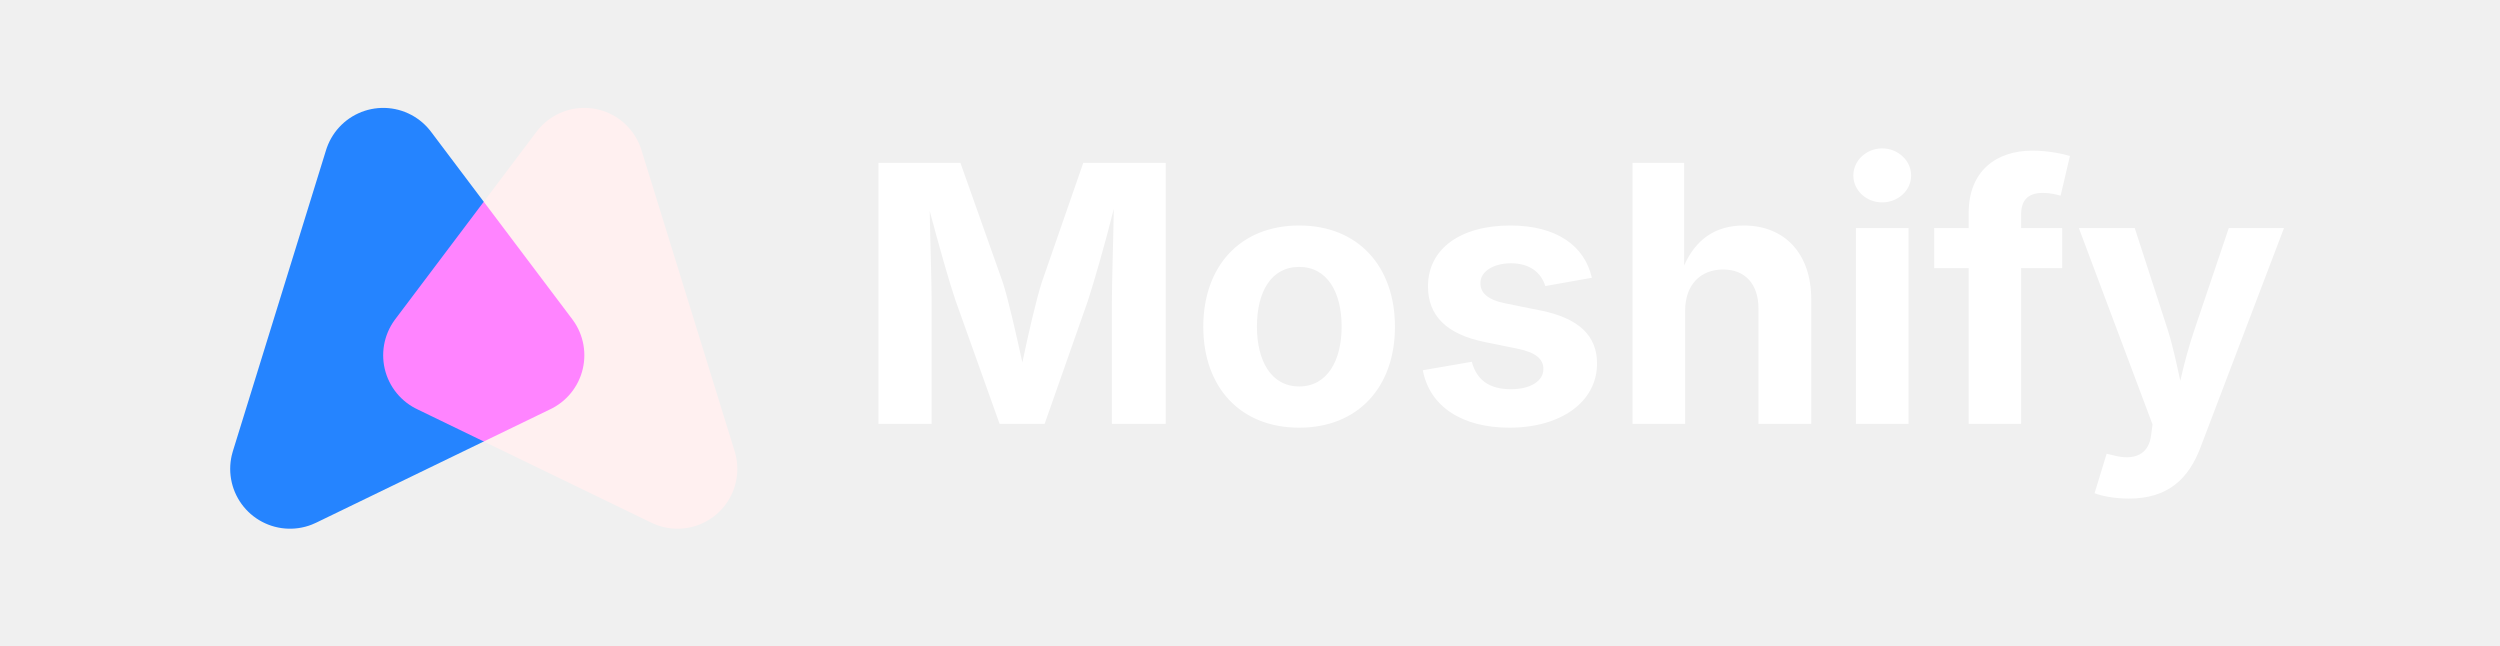
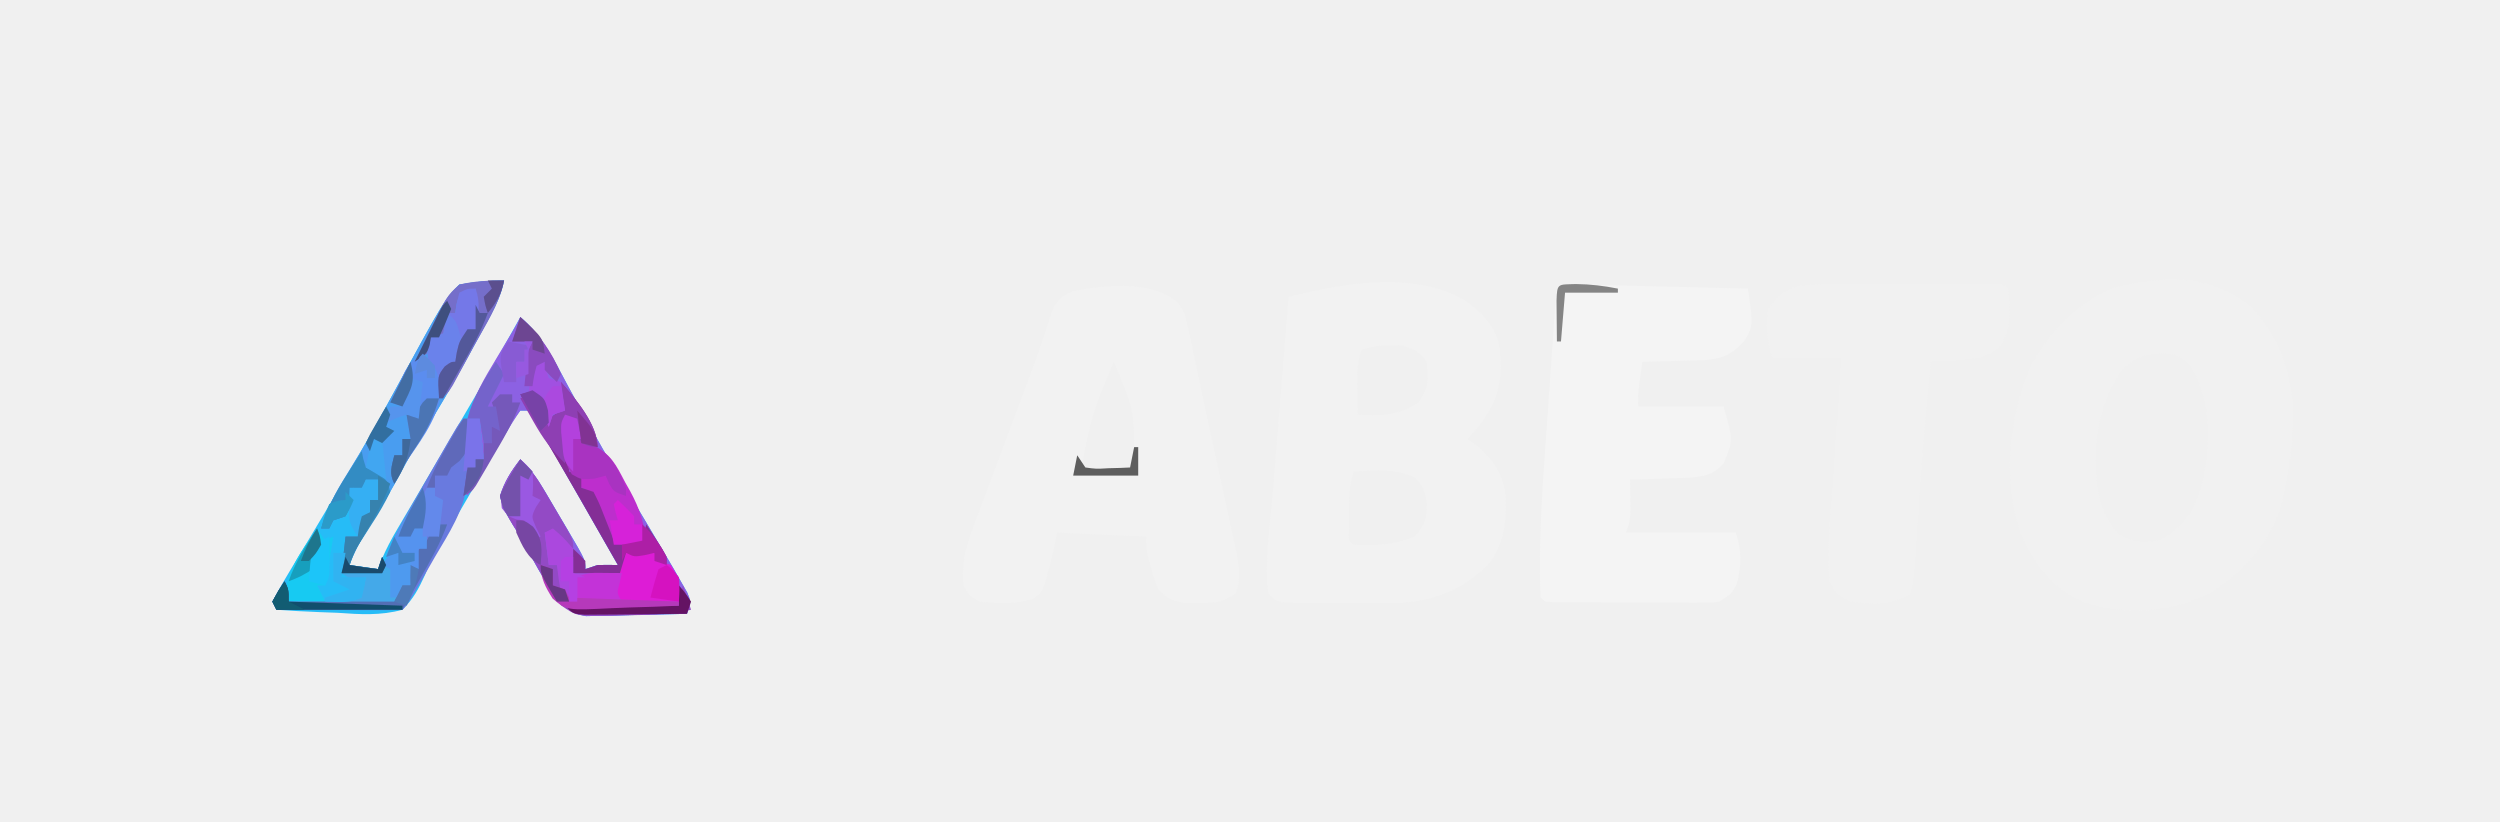
- <svg xmlns="http://www.w3.org/2000/svg" width="209" height="54" viewBox="0 0 209 54">
-   <defs>
-     <style>
-       .cls-1 {
-         fill: #2584ff;
-         stroke: #2584ff;
-       }
- 
-       .cls-1, .cls-2 {
-         stroke-linecap: round;
-         stroke-linejoin: round;
-         stroke-width: 10px;
-         fill-rule: evenodd;
-       }
- 
-       .cls-2 {
-         fill: #ff3400;
-         stroke: #ff3400;
-         mix-blend-mode: lighten;
-       }
- 
-       .cls-3 {
-         font-size: 32.498px;
-         fill: #fff;
-         font-family: Inter;
-         font-weight: 700;
-       }
-     </style>
-   </defs>
-   <path id="Polygon_1_copy_2" data-name="Polygon 1 copy 2" class="cls-1" d="M43.851,29.7L24.244,39.2,32.037,14.02Z" />
-   <path id="Polygon_1_copy_2-2" data-name="Polygon 1 copy 2" class="cls-2" d="M37.033,29.7L56.64,39.2,48.847,14.02Z" />
-   <text id="Moshify" class="cls-3" transform="translate(71.466 35.437) scale(0.923)">Moshify</text>
+ <svg xmlns="http://www.w3.org/2000/svg" version="1.1" width="615" height="202">
+   <path d="M0 0 C7.904 -0.455 15.532 1.755 21.707 6.844 C23.266 8.561 24.522 10.271 25.754 12.234 C26.334 13.128 26.334 13.128 26.926 14.039 C34.332 26.973 32.034 42.457 28.754 56.234 C26.032 64.895 18.933 72.694 11.191 77.234 C1.28 82.087 -9.002 82.619 -19.57 79.391 C-27.72 75.869 -32.038 69.844 -35.371 61.848 C-39.699 48.923 -37.969 33.448 -32.621 21.109 C-28.128 12.849 -21.047 5.58 -12.309 2.047 C-8.205 0.958 -4.215 0.44 0 0 Z M-10.246 22.234 C-16.772 31.661 -17.769 42.824 -15.746 53.996 C-14.682 57.655 -13.528 59.913 -10.996 62.797 C-7.399 64.677 -5.261 64.798 -1.246 64.234 C4.261 61.375 6.6 58.243 8.781 52.555 C11.504 43.259 12.082 32.098 7.754 23.234 C6.251 20.764 5.444 19.487 2.703 18.484 C-2.897 17.865 -5.924 18.213 -10.246 22.234 Z " fill="#F1F1F1" transform="translate(532.2461,68.76562)" />
+   <path d="M0 0 C4.12 3.319 6.847 6.068 7.691 11.453 C8.389 19.495 7.171 24.516 2.004 30.828 C1.241 31.694 0.478 32.561 -0.309 33.453 C0.434 33.969 1.176 34.484 1.941 35.016 C6.103 38.705 8.331 41.81 9.078 47.293 C9.316 53.786 8.827 59.261 4.691 64.453 C-2.327 71.27 -10.29 73.936 -19.895 73.816 C-21.069 73.817 -21.069 73.817 -22.267 73.818 C-23.906 73.816 -25.545 73.806 -27.183 73.789 C-29.698 73.765 -32.212 73.769 -34.727 73.775 C-36.324 73.77 -37.922 73.763 -39.52 73.754 C-40.648 73.755 -40.648 73.755 -41.798 73.757 C-47.077 73.684 -47.077 73.684 -49.309 71.453 C-50.32 63.385 -48.88 54.759 -48.215 46.695 C-48.102 45.297 -47.99 43.899 -47.879 42.501 C-47.586 38.854 -47.289 35.208 -46.991 31.562 C-46.686 27.828 -46.386 24.094 -46.086 20.359 C-45.498 13.057 -44.905 5.755 -44.309 -1.547 C-42.872 -1.868 -41.436 -2.188 -39.999 -2.509 C-39.199 -2.687 -38.399 -2.866 -37.575 -3.05 C-25.807 -5.631 -10.474 -7.018 0 0 Z M-26.309 11.453 C-27.657 14.75 -27.409 18.189 -27.371 21.703 C-27.362 22.781 -27.353 23.858 -27.344 24.969 C-27.332 25.789 -27.321 26.608 -27.309 27.453 C-21.534 27.8 -17.316 27.75 -12.309 24.453 C-9.845 20.758 -9.919 18.82 -10.309 14.453 C-12.14 11.837 -13.218 11.483 -16.309 10.453 C-19.992 10.322 -22.799 10.283 -26.309 11.453 Z M-28.309 41.453 C-29.487 44.987 -29.441 47.856 -29.434 51.578 C-29.436 52.839 -29.439 54.1 -29.441 55.398 C-29.659 58.328 -29.659 58.328 -28.309 59.453 C-22.916 59.732 -18.383 59.543 -13.309 57.453 C-10.584 54.473 -10.309 52.938 -10.309 48.891 C-11.094 45.446 -11.094 45.446 -13.121 43.016 C-18.045 40.602 -22.921 41.144 -28.309 41.453 Z " fill="#F2F2F2" transform="translate(361.3086,74.54688)" />
+   <path d="M0 0 C1.806 2.169 2.182 3.837 2.765 6.594 C2.986 7.609 3.206 8.623 3.433 9.668 C3.663 10.782 3.892 11.896 4.129 13.043 C4.376 14.204 4.623 15.364 4.877 16.56 C5.428 19.156 5.975 21.753 6.517 24.352 C7.347 28.308 8.208 32.257 9.076 36.205 C9.832 39.651 10.578 43.098 11.323 46.546 C11.693 48.249 12.065 49.95 12.44 51.651 C12.97 54.059 13.486 56.469 14 58.879 C14.161 59.599 14.322 60.319 14.488 61.061 C15.289 64.886 15.798 68.007 14.441 71.731 C11.006 74.021 9.554 74.028 5.504 74.043 C4.463 74.06 3.423 74.077 2.351 74.094 C-0.962 73.681 -2.252 73.121 -4.559 70.731 C-5.606 68.356 -5.606 68.356 -6.309 65.731 C-6.551 64.865 -6.794 63.998 -7.043 63.106 C-7.559 60.731 -7.559 60.731 -7.559 57.731 C-18.449 57.236 -18.449 57.236 -29.559 56.731 C-29.889 58.381 -30.219 60.031 -30.559 61.731 C-30.968 63.467 -31.405 65.197 -31.871 66.918 C-32.094 67.778 -32.317 68.638 -32.547 69.524 C-33.559 71.731 -33.559 71.731 -35.321 73.008 C-39.666 74.411 -44.059 74.27 -48.559 73.731 C-51.246 72.168 -51.246 72.168 -52.559 69.731 C-53.262 63.145 -51.122 57.919 -48.797 51.821 C-48.409 50.776 -48.022 49.732 -47.622 48.656 C-46.383 45.323 -45.127 41.995 -43.871 38.668 C-42.639 35.372 -41.411 32.075 -40.182 28.778 C-39.389 26.655 -38.593 24.533 -37.794 22.412 C-36.134 18.005 -34.49 13.602 -33 9.135 C-32.778 8.477 -32.556 7.818 -32.327 7.139 C-31.776 5.48 -31.242 3.814 -30.71 2.149 C-29.388 -0.629 -28.406 -1.426 -25.621 -2.644 C-17.667 -4.155 -6.669 -5.429 0 0 Z M-15.559 14.731 C-20.865 27.379 -20.865 27.379 -23.559 40.731 C-22.503 42.01 -22.503 42.01 -20.09 41.864 C-19.09 41.861 -18.089 41.859 -17.059 41.856 C-15.558 41.86 -15.558 41.86 -14.028 41.864 C-11.615 42.01 -11.615 42.01 -10.559 40.731 C-10.473 26.754 -10.473 26.754 -15.559 14.731 Z " fill="#F2F2F2" transform="translate(289.5588,74.26904)" />
+   <path d="M0 0 C-0.68 3.417 -2.005 6.127 -3.66 9.184 C-4.203 10.188 -4.745 11.191 -5.304 12.226 C-5.885 13.286 -6.465 14.346 -7.062 15.438 C-7.652 16.521 -8.242 17.605 -8.85 18.721 C-12.49 25.368 -16.262 31.873 -20.312 38.277 C-22.483 41.78 -24.411 45.39 -26.352 49.023 C-28.782 53.412 -31.393 57.688 -34.017 61.962 C-35.64 64.625 -37.01 67.03 -38 70 C-34.535 70.495 -34.535 70.495 -31 71 C-30.727 70.276 -30.454 69.552 -30.173 68.806 C-29.034 66.082 -27.732 63.647 -26.234 61.105 C-25.681 60.161 -25.127 59.217 -24.556 58.244 C-23.96 57.236 -23.364 56.227 -22.75 55.188 C-21.486 53.034 -20.221 50.88 -18.957 48.727 C-18.306 47.62 -17.654 46.513 -16.983 45.372 C-13.79 39.942 -10.613 34.503 -7.438 29.062 C-6.867 28.088 -6.296 27.113 -5.708 26.108 C-2.399 20.445 0.843 14.75 4 9 C9.561 13.671 12.423 19.8 15.812 26.125 C17.134 28.558 18.464 30.987 19.797 33.414 C20.138 34.037 20.479 34.659 20.831 35.301 C25.208 43.249 29.875 51.023 34.544 58.801 C36.376 61.86 38.194 64.926 40 68 C40.604 69.029 41.209 70.057 41.832 71.117 C42.391 72.099 42.951 73.082 43.527 74.094 C44.029 74.967 44.53 75.84 45.047 76.74 C46 79 46 79 45 82 C40.438 82.145 35.876 82.234 31.312 82.312 C30.019 82.354 28.725 82.396 27.393 82.439 C26.145 82.456 24.898 82.472 23.613 82.488 C21.893 82.528 21.893 82.528 20.138 82.568 C16.025 81.824 14.631 80.17 12 77 C9.438 73.025 7.206 68.887 4.963 64.728 C4.099 63.178 3.154 61.675 2.199 60.18 C0.714 57.731 -0.399 55.802 -1 53 C0.08 49.527 1.764 46.848 4 44 C6.636 46.396 8.326 48.977 10.137 52.035 C10.714 53.009 11.29 53.983 11.885 54.986 C12.48 56.001 13.075 57.017 13.688 58.062 C14.597 59.591 14.597 59.591 15.525 61.15 C20 68.746 20 68.746 20 71 C20.99 70.67 21.98 70.34 23 70 C24.666 69.961 26.334 69.955 28 70 C24.559 63.949 21.106 57.904 17.643 51.866 C16.587 50.024 15.533 48.181 14.482 46.337 C13.121 43.949 11.749 41.568 10.375 39.188 C9.962 38.459 9.549 37.731 9.124 36.981 C8.139 35.286 7.077 33.637 6 32 C5.34 32 4.68 32 4 32 C2.416 34.118 2.416 34.118 0.75 37 C0.414 37.557 0.079 38.115 -0.267 38.689 C-1.523 40.786 -2.763 42.892 -4 45 C-4.538 45.917 -5.077 46.833 -5.631 47.778 C-8.61 52.858 -11.577 57.944 -14.535 63.035 C-15.118 64.004 -15.701 64.974 -16.301 65.972 C-18.075 69.002 -18.075 69.002 -19.431 72.391 C-21.001 75.839 -22.311 78.322 -25 81 C-30.389 82.471 -35.414 82.146 -40.938 81.75 C-42.399 81.69 -43.86 81.635 -45.322 81.586 C-48.887 81.454 -52.442 81.248 -56 81 C-56.33 80.34 -56.66 79.68 -57 79 C-55.702 76.504 -54.344 74.144 -52.875 71.75 C-51.952 70.214 -51.028 68.677 -50.105 67.141 C-49.606 66.315 -49.106 65.489 -48.591 64.639 C-45.76 59.944 -42.977 55.22 -40.188 50.5 C-39.649 49.593 -39.111 48.687 -38.556 47.753 C-34.187 40.38 -30.023 32.908 -25.938 25.375 C-14.601 4.601 -14.601 4.601 -11 1 C-7.262 0.365 -3.798 0 0 0 Z " fill="#26BCF7" transform="translate(124,69)" />
+   <path d="M0 0 C0.815 0.02 1.63 0.04 2.47 0.061 C3.39 0.081 4.311 0.101 5.26 0.121 C6.762 0.162 6.762 0.162 8.294 0.203 C9.313 0.227 10.333 0.251 11.383 0.275 C14.654 0.352 17.925 0.436 21.196 0.52 C23.407 0.573 25.619 0.626 27.831 0.678 C33.265 0.807 38.699 0.943 44.133 1.082 C45.434 10.318 45.434 10.318 43.133 14.082 C40.052 17.406 37.669 18.36 33.27 18.692 C31.454 18.758 29.638 18.804 27.821 18.832 C26.89 18.862 25.958 18.892 24.999 18.922 C22.71 18.993 20.423 19.045 18.133 19.082 C17.968 20.34 17.803 21.599 17.633 22.895 C17.494 23.956 17.494 23.956 17.352 25.039 C17.08 27.237 17.08 27.237 17.133 30.082 C24.063 30.082 30.993 30.082 38.133 30.082 C40.521 38.439 40.521 38.439 38.133 44.082 C35.584 46.949 33.257 47.319 29.587 47.594 C27.853 47.667 26.118 47.725 24.383 47.77 C23.495 47.804 22.607 47.838 21.692 47.873 C19.506 47.956 17.32 48.025 15.133 48.082 C15.145 48.769 15.157 49.456 15.169 50.164 C15.178 51.065 15.187 51.966 15.196 52.895 C15.208 53.788 15.219 54.681 15.231 55.602 C15.133 58.082 15.133 58.082 14.133 61.082 C23.043 61.082 31.953 61.082 41.133 61.082 C42.604 65.495 42.613 69.421 41.321 73.895 C40.133 76.082 40.133 76.082 37.133 78.082 C35.147 78.33 35.147 78.33 32.861 78.325 C32.004 78.328 31.147 78.331 30.263 78.335 C29.341 78.327 28.419 78.32 27.469 78.313 C26.522 78.312 25.574 78.312 24.597 78.311 C22.595 78.308 20.593 78.3 18.59 78.288 C15.514 78.27 12.437 78.268 9.36 78.268 C7.417 78.263 5.475 78.257 3.532 78.25 C2.606 78.249 1.68 78.248 0.726 78.247 C-0.125 78.241 -0.976 78.234 -1.853 78.228 C-2.606 78.224 -3.359 78.22 -4.134 78.216 C-5.867 78.082 -5.867 78.082 -6.867 77.082 C-7.001 74.674 -7.054 72.309 -7.05 69.899 C-7.049 69.115 -7.048 68.331 -7.047 67.524 C-6.937 55.994 -6.034 44.495 -5.213 32.999 C-4.973 29.639 -4.741 26.279 -4.513 22.919 C-4.293 19.69 -4.066 16.462 -3.839 13.235 C-3.757 12.028 -3.675 10.821 -3.59 9.577 C-3.51 8.474 -3.43 7.371 -3.347 6.234 C-3.278 5.261 -3.21 4.287 -3.139 3.283 C-2.748 0.121 -2.748 0.121 0 0 Z " fill="#F4F4F4" transform="translate(385.8666,69.91771)" />
+   <path d="M0 0 C0.957 -0.003 1.915 -0.006 2.901 -0.01 C3.922 -0.008 4.943 -0.006 5.995 -0.003 C7.579 -0.005 7.579 -0.005 9.195 -0.006 C11.421 -0.007 13.646 -0.005 15.872 -0.001 C19.293 0.004 22.714 -0.001 26.136 -0.007 C28.297 -0.007 30.459 -0.005 32.62 -0.003 C33.649 -0.005 34.678 -0.007 35.739 -0.01 C36.683 -0.006 37.628 -0.003 38.602 0 C39.855 0.001 39.855 0.001 41.133 0.002 C43.042 0.129 43.042 0.129 44.042 1.129 C44.573 6.322 44.895 10.707 42.167 15.254 C38.633 18.372 36.066 18.373 31.417 18.692 C30.228 18.776 29.04 18.859 27.815 18.946 C26.9 19.006 25.985 19.067 25.042 19.129 C23.669 32.493 22.595 45.858 21.74 59.265 C21.525 62.555 21.294 65.842 21.042 69.129 C20.984 69.899 20.926 70.669 20.867 71.462 C20.671 73.356 20.671 73.356 20.042 76.129 C15.351 79.256 10.526 78.809 5.042 78.129 C1.792 76.317 1.792 76.317 0.042 73.129 C-0.553 65.951 0.179 58.6 0.698 51.43 C0.765 50.469 0.831 49.508 0.9 48.518 C1.11 45.492 1.326 42.467 1.542 39.442 C1.687 37.372 1.831 35.303 1.976 33.233 C2.327 28.198 2.683 23.164 3.042 18.129 C-2.568 18.129 -8.178 18.129 -13.958 18.129 C-15.313 14.065 -15.621 10.374 -14.958 6.129 C-12.725 3.067 -11.287 1.476 -7.592 0.512 C-5.019 0.138 -2.598 0.002 0 0 Z " fill="#F1F1F1" transform="translate(449.958,69.87061)" />
+   <path d="M0 0 C5.561 4.671 8.423 10.8 11.812 17.125 C13.134 19.558 14.464 21.987 15.797 24.414 C16.138 25.037 16.479 25.659 16.831 26.301 C21.208 34.249 25.875 42.023 30.544 49.801 C32.376 52.86 34.194 55.926 36 59 C36.604 60.029 37.209 61.057 37.832 62.117 C38.391 63.099 38.951 64.082 39.527 65.094 C40.279 66.404 40.279 66.404 41.047 67.74 C42 70 42 70 41 73 C36.438 73.145 31.876 73.234 27.312 73.312 C26.019 73.354 24.725 73.396 23.393 73.439 C21.522 73.464 21.522 73.464 19.613 73.488 C18.466 73.514 17.32 73.541 16.138 73.568 C12.025 72.824 10.631 71.17 8 68 C5.438 64.025 3.206 59.887 0.963 55.728 C0.099 54.178 -0.846 52.675 -1.801 51.18 C-3.286 48.731 -4.399 46.802 -5 44 C-3.92 40.527 -2.236 37.848 0 35 C2.636 37.396 4.326 39.977 6.137 43.035 C6.714 44.009 7.29 44.983 7.885 45.986 C8.48 47.001 9.075 48.017 9.688 49.062 C10.294 50.082 10.901 51.101 11.525 52.15 C16 59.746 16 59.746 16 62 C17.485 61.505 17.485 61.505 19 61 C20.666 60.961 22.334 60.955 24 61 C20.559 54.949 17.106 48.904 13.643 42.866 C12.587 41.024 11.533 39.181 10.482 37.337 C9.121 34.949 7.749 32.568 6.375 30.188 C5.962 29.459 5.549 28.731 5.124 27.981 C4.139 26.286 3.077 24.637 2 23 C1.34 23 0.68 23 0 23 C-1.346 24.95 -2.602 26.963 -3.812 29 C-4.527 30.192 -5.242 31.383 -5.957 32.574 C-6.631 33.705 -7.305 34.835 -8 36 C-8.995 37.607 -9.994 39.212 -11 40.812 C-11.66 41.864 -12.32 42.916 -13 44 C-14.044 40.867 -13.934 40.01 -13 37 C-12.34 37 -11.68 37 -11 37 C-11 36.34 -11 35.68 -11 35 C-10.34 35 -9.68 35 -9 35 C-9.33 31.7 -9.66 28.4 -10 25 C-10.99 25 -11.98 25 -13 25 C-11.475 19.526 -8.858 15.066 -5.938 10.25 C-5.03 8.735 -4.122 7.219 -3.215 5.703 C-2.814 5.04 -2.413 4.376 -2 3.692 C-1.288 2.487 -0.626 1.252 0 0 Z " fill="#8C61E3" transform="translate(128,78)" />
+   <path d="M0 0 C-0.68 3.417 -2.005 6.127 -3.66 9.184 C-4.203 10.188 -4.745 11.191 -5.304 12.226 C-5.885 13.286 -6.465 14.346 -7.062 15.438 C-7.652 16.521 -8.242 17.605 -8.85 18.721 C-12.49 25.368 -16.262 31.873 -20.312 38.277 C-22.483 41.78 -24.411 45.39 -26.352 49.023 C-28.782 53.412 -31.393 57.688 -34.017 61.962 C-35.64 64.625 -37.01 67.03 -38 70 C-35.69 70.33 -33.38 70.66 -31 71 C-30.67 70.01 -30.34 69.02 -30 68 C-29.67 68.66 -29.34 69.32 -29 70 C-29.495 70.99 -29.495 70.99 -30 72 C-33.3 72 -36.6 72 -40 72 C-39.67 69.03 -39.34 66.06 -39 63 C-38.01 63 -37.02 63 -36 63 C-36 61.35 -36 59.7 -36 58 C-34.515 57.505 -34.515 57.505 -33 57 C-33 56.01 -33 55.02 -33 54 C-32.34 54 -31.68 54 -31 54 C-31 52.35 -31 50.7 -31 49 C-31.99 49 -32.98 49 -34 49 C-34.33 49.99 -34.66 50.98 -35 52 C-35.66 51.67 -36.32 51.34 -37 51 C-37.144 51.784 -37.289 52.568 -37.438 53.375 C-38 56 -38 56 -39 58 C-40.485 58.495 -40.485 58.495 -42 59 C-42.33 59.66 -42.66 60.32 -43 61 C-43.66 61 -44.32 61 -45 61 C-43.569 56.018 -41.402 52.041 -38.688 47.688 C-37.871 46.353 -37.056 45.019 -36.242 43.684 C-35.853 43.047 -35.463 42.41 -35.062 41.753 C-32.929 38.231 -30.96 34.621 -29 31 C-14.675 4.675 -14.675 4.675 -11 1 C-7.262 0.365 -3.798 0 0 0 Z " fill="#499DF0" transform="translate(124,69)" />
+   <path d="M0 0 C1.32 0 2.64 0 4 0 C4.495 4.95 4.495 4.95 5 10 C4.34 10 3.68 10 3 10 C3 10.66 3 11.32 3 12 C2.34 12 1.68 12 1 12 C0.979 13.217 0.959 14.434 0.938 15.688 C0.168 22.604 -3.529 28.104 -7 34 C-7.655 35.143 -8.31 36.287 -8.984 37.465 C-13.756 45.756 -13.756 45.756 -15 47 C-17.292 47.088 -19.586 47.107 -21.879 47.098 C-22.909 47.096 -22.909 47.096 -23.96 47.093 C-26.161 47.088 -28.362 47.075 -30.562 47.062 C-32.051 47.057 -33.54 47.053 -35.029 47.049 C-38.686 47.038 -42.343 47.021 -46 47 C-46.33 46.34 -46.66 45.68 -47 45 C-45.562 42.375 -45.562 42.375 -44 40 C-43 42 -43 42 -43 45 C-34.42 45 -25.84 45 -17 45 C-16.34 43.68 -15.68 42.36 -15 41 C-14.34 41 -13.68 41 -13 41 C-13.33 39.35 -13.66 37.7 -14 36 C-14.66 36 -15.32 36 -16 36 C-16 35.01 -16 34.02 -16 33 C-17.485 33.495 -17.485 33.495 -19 34 C-17.484 29.893 -15.515 26.218 -13.34 22.422 C-12.815 21.504 -12.815 21.504 -12.279 20.567 C-11.544 19.282 -10.807 17.998 -10.068 16.715 C-8.934 14.744 -7.806 12.771 -6.678 10.797 C-1.148 1.148 -1.148 1.148 0 0 Z " fill="#697ADF" transform="translate(114,103)" />
+   <path d="M0 0 C2.285 2.13 3.896 4.254 5.48 6.941 C5.922 7.69 6.363 8.438 6.818 9.209 C7.27 9.986 7.722 10.762 8.188 11.562 C8.651 12.343 9.114 13.124 9.592 13.928 C13 19.745 13 19.745 13 22 C9.125 20.25 9.125 20.25 8 18 C7.34 18 6.68 18 6 18 C6.33 20.64 6.66 23.28 7 26 C7.66 26 8.32 26 9 26 C9.309 27.134 9.619 28.269 9.938 29.438 C10.629 32.788 10.629 32.788 12 34 C13.998 34.158 16.001 34.251 18.004 34.316 C19.826 34.379 19.826 34.379 21.686 34.443 C23.605 34.502 23.605 34.502 25.562 34.562 C26.846 34.606 28.129 34.649 29.451 34.693 C32.634 34.8 35.817 34.902 39 35 C39.33 33.68 39.66 32.36 40 31 C40.66 32.98 41.32 34.96 42 37 C36.335 38.271 30.785 38.299 25 38.375 C23.92 38.412 22.84 38.45 21.727 38.488 C13.821 38.576 13.821 38.576 10 35.895 C6.631 31.018 3.772 25.936 0.963 20.728 C0.099 19.178 -0.846 17.675 -1.801 16.18 C-3.286 13.731 -4.399 11.802 -5 9 C-3.92 5.527 -2.236 2.848 0 0 Z " fill="#934AC5" transform="translate(128,113)" />
+   <path d="M0 0 C2.5 2.125 2.5 2.125 5 5 C5 6.98 5 8.96 5 11 C9.29 11 13.58 11 18 11 C18 9.35 18 7.7 18 6 C20.31 6 22.62 6 25 6 C25.33 6.66 25.66 7.32 26 8 C26.99 8.33 27.98 8.66 29 9 C31.29 12.435 31.178 13.985 31 18 C26.542 18.058 22.084 18.094 17.625 18.125 C16.354 18.142 15.083 18.159 13.773 18.176 C12.562 18.182 11.35 18.189 10.102 18.195 C8.981 18.206 7.86 18.216 6.706 18.227 C4 18 4 18 2 16 C1.6 13.677 1.26 11.343 1 9 C0.34 9 -0.32 9 -1 9 C-1.33 6.36 -1.66 3.72 -2 1 C-1.34 0.67 -0.68 0.34 0 0 Z " fill="#AB48DE" transform="translate(136,130)" />
+   <path d="M0 0 C0.99 0.33 1.98 0.66 3 1 C3.33 2.98 3.66 4.96 4 7 C4.891 7.171 5.781 7.343 6.699 7.52 C11.271 9.57 12.549 12.367 14.812 16.688 C15.206 17.383 15.6 18.078 16.006 18.795 C18.429 23.246 19.596 26.947 20 32 C17.36 32 14.72 32 12 32 C8.267 24.697 8.267 24.697 6.875 21.062 C6.188 18.824 6.188 18.824 4 18 C3.67 17.01 3.34 16.02 3 15 C2.5 14.548 2 14.095 1.484 13.629 C-0.51 11.441 -0.526 9.857 -0.75 6.938 C-0.827 6.06 -0.905 5.182 -0.984 4.277 C-1 2 -1 2 0 0 Z " fill="#BD2ECD" transform="translate(139,102)" />
+   <path d="M0 0 C3.503 4.022 9 10.394 9 16 C7.125 15.875 7.125 15.875 5 15 C3.875 12 3.875 12 3 9 C2.34 8.67 1.68 8.34 1 8 C1.33 12.62 1.66 17.24 2 22 C2.99 22.33 3.98 22.66 5 23 C5 23.99 5 24.98 5 26 C5.99 26.33 6.98 26.66 8 27 C9.387 29.723 9.387 29.723 10.688 33.062 C11.124 34.167 11.561 35.272 12.012 36.41 C12.338 37.265 12.664 38.119 13 39 C15.31 39 17.62 39 20 39 C20.33 37.68 20.66 36.36 21 35 C21.839 36.288 22.671 37.581 23.5 38.875 C23.964 39.594 24.428 40.314 24.906 41.055 C26 43 26 43 26 45 C25.01 44.67 24.02 44.34 23 44 C23 43.34 23 42.68 23 42 C22.216 42.186 21.433 42.371 20.625 42.562 C18 43 18 43 16 42 C16 43.65 16 45.3 16 47 C11.71 47 7.42 47 3 47 C3 45.02 3 43.04 3 41 C4.5 42.375 4.5 42.375 6 44 C6 44.66 6 45.32 6 46 C7.485 45.505 7.485 45.505 9 45 C10.666 44.961 12.334 44.955 14 45 C7.782 34.067 1.551 23.144 -4.876 12.332 C-6.692 9.269 -8.476 6.221 -10 3 C-8.68 2.67 -7.36 2.34 -6 2 C-4.794 4.332 -3.835 6.496 -3 9 C-2.01 8.34 -1.02 7.68 0 7 C0.25 3.416 0.25 3.416 0 0 Z " fill="#842E96" transform="translate(138,94)" />
+   <path d="M0 0 C2.31 0 4.62 0 7 0 C7.33 0.66 7.66 1.32 8 2 C8.99 2.33 9.98 2.66 11 3 C13.29 6.435 13.178 7.985 13 12 C10.709 12.054 8.417 12.093 6.125 12.125 C4.211 12.16 4.211 12.16 2.258 12.195 C-1 12 -1 12 -3 10 C-2.01 6.7 -1.02 3.4 0 0 Z " fill="#DD1CD6" transform="translate(154,136)" />
+   <path d="M0 0 C0.125 0.639 0.25 1.279 0.379 1.938 C0.584 2.618 0.789 3.299 1 4 C2.325 4.684 3.659 5.35 5 6 C6.398 7.59 6.398 7.59 7 10 C5.674 12.72 4.342 15.058 2.688 17.562 C1.835 18.896 0.985 20.23 0.137 21.566 C-0.44 22.447 -0.44 22.447 -1.029 23.346 C-2.166 25.151 -2.166 25.151 -3 28 C-0.69 28.33 1.62 28.66 4 29 C4.33 28.01 4.66 27.02 5 26 C5.33 26.66 5.66 27.32 6 28 C5.67 28.66 5.34 29.32 5 30 C1.7 30 -1.6 30 -5 30 C-4.505 25.545 -4.505 25.545 -4 21 C-3.01 21 -2.02 21 -1 21 C-1 19.35 -1 17.7 -1 16 C-0.01 15.67 0.98 15.34 2 15 C2 14.01 2 13.02 2 12 C2.66 12 3.32 12 4 12 C4 10.35 4 8.7 4 7 C3.01 7 2.02 7 1 7 C0.67 7.99 0.34 8.98 0 10 C-0.66 9.67 -1.32 9.34 -2 9 C-2.144 9.784 -2.289 10.568 -2.438 11.375 C-3 14 -3 14 -4 16 C-4.99 16.33 -5.98 16.66 -7 17 C-7.33 17.66 -7.66 18.32 -8 19 C-8.66 19 -9.32 19 -10 19 C-8.624 14.234 -6.532 10.275 -3.875 6.125 C-3.502 5.532 -3.13 4.939 -2.746 4.328 C-1.836 2.882 -0.919 1.44 0 0 Z " fill="#338CC3" transform="translate(89,111)" />
+   <path d="M0 0 C1.238 3.576 0.749 6.337 0 10 C-0.66 10 -1.32 10 -2 10 C-2.124 10.557 -2.248 11.114 -2.375 11.688 C-3.569 16.105 -5.207 19.392 -8 23 C-8.683 24.325 -9.352 25.657 -10 27 C-10.363 25.064 -10.715 23.126 -11.062 21.188 C-11.26 20.109 -11.457 19.03 -11.66 17.918 C-12 15 -12 15 -11 12 C-10 11 -9 10 -8 9 C-7.67 8.01 -7.34 7.02 -7 6 C-6.34 6 -5.68 6 -5 6 C-4.814 4.793 -4.814 4.793 -4.625 3.562 C-4.419 2.717 -4.213 1.871 -4 1 C-2 0 -2 0 0 0 Z " fill="#6A82EB" transform="translate(117,71)" />
+   <path d="M0 0 C-1.143 5.881 -4.604 10.984 -7.438 16.188 C-8.036 17.306 -8.635 18.424 -9.252 19.576 C-9.828 20.638 -10.403 21.699 -10.996 22.793 C-11.788 24.255 -11.788 24.255 -12.595 25.747 C-14 28 -14 28 -16 29 C-16.368 23.48 -16.368 23.48 -14.562 21.125 C-13 20 -13 20 -12 20 C-11.876 19.237 -11.752 18.474 -11.625 17.688 C-11 15 -11 15 -9 12 C-8.34 12 -7.68 12 -7 12 C-7 8.7 -7 5.4 -7 2 C-11.088 3.465 -11.088 3.465 -11.75 6.125 C-11.832 6.744 -11.915 7.362 -12 8 C-12.66 8 -13.32 8 -14 8 C-14.33 9.65 -14.66 11.3 -15 13 C-15.99 13.33 -16.98 13.66 -18 14 C-18.343 15.331 -18.676 16.664 -19 18 C-19.99 18.66 -20.98 19.32 -22 20 C-21.719 19.442 -21.438 18.884 -21.148 18.309 C-20.37 16.744 -19.605 15.174 -18.852 13.598 C-14.143 3.866 -14.143 3.866 -11 1 C-7.207 0.12 -3.893 0 0 0 Z " fill="#756ECA" transform="translate(124,69)" />
+   <path d="M0 0 C0.66 0 1.32 0 2 0 C2 0.99 2 1.98 2 3 C2.99 2.67 3.98 2.34 5 2 C5 3.98 5 5.96 5 8 C4.34 8 3.68 8 3 8 C2.34 9.65 1.68 11.3 1 13 C-7.58 13 -16.16 13 -25 13 C-25 12.67 -25 12.34 -25 12 C-23.868 11.939 -22.736 11.879 -21.57 11.816 C-20.089 11.732 -18.607 11.647 -17.125 11.562 C-16.379 11.523 -15.632 11.484 -14.863 11.443 C-10.8 11.284 -10.8 11.284 -7 10 C-6.348 7.975 -6.348 7.975 -6 6 C-6.99 6.33 -7.98 6.66 -9 7 C-9.99 6.34 -10.98 5.68 -12 5 C-8.7 5 -5.4 5 -2 5 C-1.34 3.35 -0.68 1.7 0 0 Z " fill="#44A9E9" transform="translate(96,136)" />
+   <path d="M0 0 C3.424 2.973 4.099 5.455 4.473 9.898 C3.435 16.705 -1.269 22.367 -5 28 C-5.697 29.318 -6.383 30.643 -7 32 C-8.333 29.333 -7.671 27.833 -7 25 C-6.34 25 -5.68 25 -5 25 C-5 23.68 -5 22.36 -5 21 C-4.34 21 -3.68 21 -3 21 C-3.33 19.02 -3.66 17.04 -4 15 C-3.34 15 -2.68 15 -2 15 C-1.67 12.36 -1.34 9.72 -1 7 C-1.66 6.67 -2.32 6.34 -3 6 C-3.144 6.784 -3.289 7.567 -3.438 8.375 C-4 11 -4 11 -5 13 C-5.99 12.67 -6.98 12.34 -8 12 C-7.239 10.37 -6.466 8.746 -5.688 7.125 C-5.258 6.22 -4.829 5.315 -4.387 4.383 C-3 2 -3 2 0 0 Z " fill="#5B8DEF" transform="translate(104,87)" />
+   <path d="M0 0 C0.66 0.99 1.32 1.98 2 3 C2.66 2.67 3.32 2.34 4 2 C3.333 6 2.667 10 2 14 C1.34 14 0.68 14 0 14 C0.66 15.32 1.32 16.64 2 18 C-1.3 18 -4.6 18 -8 18 C-7.838 10.727 -4.048 5.844 0 0 Z " fill="#17CAF2" transform="translate(78,130)" />
+   <path d="M0 0 C0.99 0.33 1.98 0.66 3 1 C3.33 2.98 3.66 4.96 4 7 C4.887 7.144 5.774 7.289 6.688 7.438 C11.427 9.673 13.008 13.277 15 18 C15 18.66 15 19.32 15 20 C12 19 12 19 10.812 16.938 C10.544 16.298 10.276 15.659 10 15 C9.092 15.248 8.185 15.495 7.25 15.75 C4 16 4 16 1.688 14.688 C-0.802 10.722 -1.04 6.634 -1 2 C-0.67 1.34 -0.34 0.68 0 0 Z " fill="#A933C1" transform="translate(139,102)" />
+   <path d="M0 0 C3.503 4.022 9 10.394 9 16 C7.125 15.875 7.125 15.875 5 15 C3.875 12 3.875 12 3 9 C2.34 8.67 1.68 8.34 1 8 C1 11.96 1 15.92 1 20 C-2.458 16.542 -4.392 13.923 -6.75 9.75 C-7.364 8.672 -7.977 7.595 -8.609 6.484 C-9.068 5.665 -9.527 4.845 -10 4 C-8.68 3.34 -7.36 2.68 -6 2 C-4.794 4.332 -3.835 6.496 -3 9 C-2.01 8.34 -1.02 7.68 0 7 C0.25 3.416 0.25 3.416 0 0 Z " fill="#8E3FB3" transform="translate(138,94)" />
+   <path d="M0 0 C0.66 0 1.32 0 2 0 C0.3 4.735 -2.137 8.962 -4.625 13.312 C-6.069 15.849 -7.513 18.386 -9 21 C-19.23 21 -29.46 21 -40 21 C-40.33 20.34 -40.66 19.68 -41 19 C-39.562 16.375 -39.562 16.375 -38 14 C-37 16 -37 16 -37 19 C-28.42 19 -19.84 19 -11 19 C-10.34 17.68 -9.68 16.36 -9 15 C-8.34 15 -7.68 15 -7 15 C-7.041 14.258 -7.082 13.515 -7.125 12.75 C-6.945 8.784 -5.778 6.778 -3 4 C-2.67 3.34 -2.34 2.68 -2 2 C-1.34 2.33 -0.68 2.66 0 3 C0 2.01 0 1.02 0 0 Z " fill="#536FB5" transform="translate(108,129)" />
+   <path d="M0 0 C0.786 2.767 1.112 5.189 1.062 8.062 C1.026 10.375 1 12.687 1 15 C0.34 15 -0.32 15 -1 15 C-1 16.65 -1 18.3 -1 20 C-2.65 19.67 -4.3 19.34 -6 19 C-6 18.01 -6 17.02 -6 16 C-6.99 16.33 -7.98 16.66 -9 17 C-7.515 12.957 -5.571 9.389 -3.375 5.688 C-2.743 4.619 -2.112 3.55 -1.461 2.449 C-0.979 1.641 -0.497 0.833 0 0 Z " fill="#5593EF" transform="translate(104,120)" />
+   <path d="M0 0 C1.488 1.301 1.488 1.301 3 3 C3.188 6.188 3.188 6.188 3 9 C3.66 9.33 4.32 9.66 5 10 C4.443 10.835 4.443 10.835 3.875 11.688 C2.705 14.057 2.705 14.057 3.875 16.75 C4.246 17.492 4.617 18.235 5 19 C4.01 19.33 3.02 19.66 2 20 C1.67 18.35 1.34 16.7 1 15 C0.381 14.938 -0.237 14.876 -0.875 14.812 C-3 14 -3 14 -4.562 12 C-5.262 7.205 -2.554 3.934 0 0 Z " fill="#9A58E2" transform="translate(128,113)" />
+   <path d="M0 0 C0.99 0 1.98 0 3 0 C3 0.66 3 1.32 3 2 C3.66 2 4.32 2 5 2 C3.265 6.928 0.644 11.271 -2 15.75 C-2.451 16.53 -2.902 17.31 -3.367 18.113 C-3.803 18.854 -4.239 19.596 -4.688 20.359 C-5.083 21.035 -5.479 21.71 -5.887 22.405 C-7 24 -7 24 -9 25 C-8.67 22.69 -8.34 20.38 -8 18 C-7.34 18 -6.68 18 -6 18 C-6 17.34 -6 16.68 -6 16 C-5.34 16 -4.68 16 -4 16 C-4 14.68 -4 13.36 -4 12 C-3.34 12 -2.68 12 -2 12 C-2.309 10.824 -2.309 10.824 -2.625 9.625 C-2.749 8.759 -2.873 7.893 -3 7 C-2.34 6.34 -1.68 5.68 -1 5 C-1.33 4.01 -1.66 3.02 -2 2 C-1.34 1.34 -0.68 0.68 0 0 Z " fill="#7558BA" transform="translate(123,97)" />
+   <path d="M0 0 C0.66 0 1.32 0 2 0 C2.103 0.639 2.206 1.279 2.312 1.938 C2.539 2.618 2.766 3.299 3 4 C3.99 4.33 4.98 4.66 6 5 C6.33 7.31 6.66 9.62 7 12 C6.01 12.33 5.02 12.66 4 13 C3.67 13.99 3.34 14.98 3 16 C2.732 15.051 2.464 14.102 2.188 13.125 C1.25 9.747 1.25 9.747 -2 8 C-1.125 1.125 -1.125 1.125 0 0 Z " fill="#A150E1" transform="translate(132,89)" />
+   <path d="M0 0 C1.226 0.014 1.226 0.014 2.477 0.027 C3.416 0.045 3.416 0.045 4.375 0.062 C4.189 0.846 4.004 1.63 3.812 2.438 C3.115 5.033 3.115 5.033 4.375 7.062 C0.745 7.062 -2.885 7.062 -6.625 7.062 C-6.625 5.082 -6.625 3.103 -6.625 1.062 C-4.22 -0.14 -2.675 -0.038 0 0 Z " fill="#C333D8" transform="translate(148.625,140.9375)" />
+   <path d="M0 0 C0.66 0.99 1.32 1.98 2 3 C0.68 5.64 -0.64 8.28 -2 11 C-1.34 11 -0.68 11 0 11 C0.33 12.98 0.66 14.96 1 17 C0.34 16.67 -0.32 16.34 -1 16 C-1 17.32 -1 18.64 -1 20 C-1.66 20 -2.32 20 -3 20 C-3.33 18.02 -3.66 16.04 -4 14 C-4.99 14 -5.98 14 -7 14 C-5.54 8.69 -3.017 4.537 0 0 Z " fill="#7463CB" transform="translate(122,89)" />
+   <path d="M0 0 C0.99 0.66 1.98 1.32 3 2 C1.535 5.989 -0.377 9.484 -2.562 13.125 C-4.353 16.111 -5.899 18.696 -7 22 C-4.69 22.33 -2.38 22.66 0 23 C0.33 22.01 0.66 21.02 1 20 C1.33 20.66 1.66 21.32 2 22 C1.67 22.66 1.34 23.32 1 24 C-2.3 24 -5.6 24 -9 24 C-8.505 19.545 -8.505 19.545 -8 15 C-7.01 15 -6.02 15 -5 15 C-5 13.35 -5 11.7 -5 10 C-4.01 9.67 -3.02 9.34 -2 9 C-2 8.01 -2 7.02 -2 6 C-1.34 6 -0.68 6 0 6 C0 4.02 0 2.04 0 0 Z " fill="#3682AE" transform="translate(93,117)" />
+   <path d="M0 0 C4.47 3.959 7.709 8.446 10 14 C9.67 14.66 9.34 15.32 9 16 C7.5 14.625 7.5 14.625 6 13 C6 12.34 6 11.68 6 11 C5.01 11.495 5.01 11.495 4 12 C3.344 14.527 3.344 14.527 3 17 C2.34 17 1.68 17 1 17 C1.141 15.541 1.288 14.083 1.438 12.625 C1.519 11.813 1.6 11.001 1.684 10.164 C2 8 2 8 3 6 C1.35 6 -0.3 6 -2 6 C-1.34 4.02 -0.68 2.04 0 0 Z " fill="#8A4BBF" transform="translate(128,78)" />
+   <path d="M0 0 C0.99 0 1.98 0 3 0 C1.709 4.376 0.022 7.831 -2.5 11.625 C-4.526 14.689 -6.438 17.673 -8 21 C-9.333 18.333 -8.671 16.833 -8 14 C-7.34 14 -6.68 14 -6 14 C-6 12.68 -6 11.36 -6 10 C-5.34 10 -4.68 10 -4 10 C-4.33 8.02 -4.66 6.04 -5 4 C-4.34 4 -3.68 4 -3 4 C-2.34 3.01 -1.68 2.02 -1 1 C-0.67 0.67 -0.34 0.34 0 0 Z " fill="#4B75B4" transform="translate(105,98)" />
+   <path d="M0 0 C1.376 1.29 2.708 2.627 4 4 C4 4.66 4 5.32 4 6 C4.66 6 5.32 6 6 6 C6.33 7.65 6.66 9.3 7 11 C4.36 11 1.72 11 -1 11 C-1.33 9.02 -1.66 7.04 -2 5 C-1.34 5 -0.68 5 0 5 C-0.278 4.041 -0.278 4.041 -0.562 3.062 C-0.779 2.042 -0.779 2.042 -1 1 C-0.67 0.67 -0.34 0.34 0 0 Z " fill="#D622D9" transform="translate(152,123)" />
+   <path d="M0 0 C1.238 3.576 0.749 6.337 0 10 C-0.66 10 -1.32 10 -2 10 C-2.33 11.32 -2.66 12.64 -3 14 C-3.433 12.577 -3.433 12.577 -3.875 11.125 C-4.768 7.948 -4.768 7.948 -7 6 C-6.34 6 -5.68 6 -5 6 C-4.876 5.196 -4.753 4.391 -4.625 3.562 C-4.419 2.717 -4.213 1.871 -4 1 C-2 0 -2 0 0 0 Z " fill="#7478E8" transform="translate(117,71)" />
+   <path d="M0 0 C1.562 1.812 1.562 1.812 3 4 C2.67 4.99 2.34 5.98 2 7 C-1.951 7.049 -5.902 7.086 -9.853 7.11 C-11.859 7.125 -13.865 7.15 -15.871 7.176 C-17.128 7.182 -18.385 7.189 -19.68 7.195 C-20.842 7.206 -22.005 7.216 -23.203 7.227 C-26 7 -26 7 -28 5 C-18.76 5 -9.52 5 0 5 C0 3.35 0 1.7 0 0 Z " fill="#641363" transform="translate(167,144)" />
+   <path d="M0 0 C0.99 0 1.98 0 3 0 C3 1.65 3 3.3 3 5 C2.34 5 1.68 5 1 5 C1 5.99 1 6.98 1 8 C0.01 8.495 0.01 8.495 -1 9 C-1.656 11.527 -1.656 11.527 -2 14 C-4.136 10.796 -4.231 9.981 -4.125 6.312 C-4.107 5.504 -4.089 4.696 -4.07 3.863 C-4.047 3.248 -4.024 2.634 -4 2 C-3.01 2 -2.02 2 -1 2 C-0.67 1.34 -0.34 0.68 0 0 Z " fill="#35AFF3" transform="translate(90,118)" />
+   <path d="M0 0 C0.33 0 0.66 0 1 0 C1.493 7.396 1.493 7.396 -0.938 10.375 C-1.618 10.911 -2.299 11.447 -3 12 C-3.33 12.66 -3.66 13.32 -4 14 C-4.99 14 -5.98 14 -7 14 C-7 14.99 -7 15.98 -7 17 C-7.66 17 -8.32 17 -9 17 C-7.515 12.977 -5.601 9.387 -3.438 5.688 C-2.817 4.619 -2.197 3.55 -1.559 2.449 C-1.044 1.641 -0.53 0.833 0 0 Z " fill="#5F69BA" transform="translate(114,103)" />
+   <path d="M0 0 C0.33 0.66 0.66 1.32 1 2 C1.66 2 2.32 2 3 2 C1.3 6.735 -1.137 10.962 -3.625 15.312 C-4.045 16.053 -4.465 16.794 -4.898 17.557 C-5.929 19.373 -6.964 21.187 -8 23 C-8.33 23 -8.66 23 -9 23 C-9.368 17.48 -9.368 17.48 -7.562 15.125 C-6 14 -6 14 -5 14 C-4.814 12.855 -4.814 12.855 -4.625 11.688 C-4 9 -4 9 -2 6 C-1.34 6 -0.68 6 0 6 C0 4.02 0 2.04 0 0 Z " fill="#53589A" transform="translate(117,75)" />
+   <path d="M0 0 C0.99 0.33 1.98 0.66 3 1 C3 2.32 3 3.64 3 5 C3.99 5.33 4.98 5.66 6 6 C6.33 6.66 6.66 7.32 7 8 C20.365 8.495 20.365 8.495 34 9 C34 9.33 34 9.66 34 10 C29.962 10.198 25.926 10.343 21.885 10.439 C20.512 10.48 19.139 10.534 17.767 10.604 C6.363 11.166 6.363 11.166 2.958 8.254 C1.21 5.526 0 3.274 0 0 Z " fill="#B639BB" transform="translate(133,139)" />
+   <path d="M0 0 C0.66 0 1.32 0 2 0 C2 0.66 2 1.32 2 2 C2.66 2.33 3.32 2.66 4 3 C3.67 5.97 3.34 8.94 3 12 C1.68 12 0.36 12 -1 12 C-1.027 10.375 -1.046 8.75 -1.062 7.125 C-1.074 6.22 -1.086 5.315 -1.098 4.383 C-1 2 -1 2 0 0 Z " fill="#6389EB" transform="translate(105,120)" />
+   <path d="M0 0 C0.99 0.99 1.98 1.98 3 3 C2.67 3.66 2.34 4.32 2 5 C1.34 4.67 0.68 4.34 0 4 C0 7.3 0 10.6 0 14 C-0.99 14 -1.98 14 -3 14 C-4.312 12.062 -4.312 12.062 -5 9 C-3.654 5.794 -1.891 2.912 0 0 Z " fill="#7451AB" transform="translate(128,113)" />
+   <path d="M0 0 C1 2 1 2 1 5 C14.86 5.495 14.86 5.495 29 6 C29 6.33 29 6.66 29 7 C18.77 7 8.54 7 -2 7 C-2.33 6.34 -2.66 5.68 -3 5 C-1.562 2.375 -1.562 2.375 0 0 Z " fill="#114E6D" transform="translate(70,143)" />
+   <path d="M0 0 C0.99 0 1.98 0 3 0 C2.67 1.98 2.34 3.96 2 6 C3.98 6 5.96 6 8 6 C7.625 8.438 7.625 8.438 7 11 C4.043 12.478 1.258 12.06 -2 12 C-2 11.67 -2 11.34 -2 11 C-0.02 10.34 1.96 9.68 4 9 C2.68 8.34 1.36 7.68 0 7 C0 4.69 0 2.38 0 0 Z " fill="#31B3F1" transform="translate(82,136)" />
+   <path d="M0 0 C1.65 0.33 3.3 0.66 5 1 C4.67 2.32 4.34 3.64 4 5 C3.34 5 2.68 5 2 5 C2 6.65 2 8.3 2 10 C1.01 10 0.02 10 -1 10 C-2.25 3.375 -2.25 3.375 0 0 Z " fill="#885BD4" transform="translate(125,84)" />
+   <path d="M0 0 C1.5 1.125 1.5 1.125 3 3 C3.188 6.188 3.188 6.188 3 9 C0.69 8.67 -1.62 8.34 -4 8 C-3.401 5.648 -2.731 3.314 -2 1 C-1.34 0.67 -0.68 0.34 0 0 Z " fill="#D512C0" transform="translate(164,139)" />
+   <path d="M0 0 C0.66 0 1.32 0 2 0 C2 0.99 2 1.98 2 3 C2.99 2.67 3.98 2.34 5 2 C5 3.98 5 5.96 5 8 C4.34 8 3.68 8 3 8 C2.67 8.99 2.34 9.98 2 11 C1.34 11 0.68 11 0 11 C0 8.69 0 6.38 0 4 C-0.66 3.67 -1.32 3.34 -2 3 C-1.34 2.01 -0.68 1.02 0 0 Z " fill="#4E9AEF" transform="translate(96,136)" />
+   <path d="M0 0 C0.99 0 1.98 0 3 0 C3.33 3.3 3.66 6.6 4 10 C3.34 10 2.68 10 2 10 C2 10.66 2 11.32 2 12 C1.01 12.33 0.02 12.66 -1 13 C-0.67 8.71 -0.34 4.42 0 0 Z " fill="#7A73EA" transform="translate(115,103)" />
+   <path d="M0 0 C2.617 2.368 4.329 4.896 6 8 C6 8.66 6 9.32 6 10 C5.01 9.67 4.02 9.34 3 9 C3 8.34 3 7.68 3 7 C2.216 7.186 1.433 7.371 0.625 7.562 C-2 8 -2 8 -4 7 C-4.33 7.66 -4.66 8.32 -5 9 C-5 7.68 -5 6.36 -5 5 C-3.35 4.67 -1.7 4.34 0 4 C0 2.68 0 1.36 0 0 Z " fill="#AD1FA6" transform="translate(158,129)" />
+   <path d="M0 0 C0.99 0.33 1.98 0.66 3 1 C2.67 3.97 2.34 6.94 2 10 C1.01 9.67 0.02 9.34 -1 9 C-3.657 9.879 -3.657 9.879 -6 11 C-5.67 9.68 -5.34 8.36 -5 7 C-4.01 7 -3.02 7 -2 7 C-1.34 4.69 -0.68 2.38 0 0 Z " fill="#5694ED" transform="translate(101,93)" />
+   <path d="M0 0 C1.183 3.996 0.865 6.189 -1 10 C-4.125 11.875 -4.125 11.875 -7 13 C-5.358 8.224 -2.735 4.206 0 0 Z " fill="#179FBD" transform="translate(78,130)" />
+   <path d="M0 0 C0 0.99 0 1.98 0 3 C0.021 4.176 0.041 5.351 0.062 6.562 C0 10 0 10 -1 12 C-2.32 11.67 -3.64 11.34 -5 11 C-4.508 3.492 -4.508 3.492 -1.938 1 C-1.298 0.67 -0.659 0.34 0 0 Z " fill="#1CC5F9" transform="translate(81,132)" />
+   <path d="M0 0 C1.238 3.576 0.749 6.337 0 10 C-0.66 10 -1.32 10 -2 10 C-2.33 10.66 -2.66 11.32 -3 12 C-3.99 12 -4.98 12 -6 12 C-4.434 7.692 -2.317 3.938 0 0 Z " fill="#4A75BB" transform="translate(104,120)" />
+   <path d="M0 0 C0.99 0.33 1.98 0.66 3 1 C3.33 2.65 3.66 4.3 4 6 C3.34 6 2.68 6 2 6 C2 8.64 2 11.28 2 14 C-0.465 11.535 -0.385 10.407 -0.688 7 C-0.774 6.113 -0.86 5.226 -0.949 4.312 C-1 2 -1 2 0 0 Z " fill="#B341DD" transform="translate(139,102)" />
+   <path d="M0 0 C3.521 0.038 6.853 0.433 10.312 1.125 C10.312 1.455 10.312 1.785 10.312 2.125 C6.022 2.125 1.732 2.125 -2.688 2.125 C-3.018 6.085 -3.348 10.045 -3.688 14.125 C-4.018 14.125 -4.348 14.125 -4.688 14.125 C-4.714 11.979 -4.734 9.833 -4.75 7.688 C-4.762 6.493 -4.773 5.298 -4.785 4.066 C-4.641 -0.284 -4.49 0.152 0 0 Z " fill="#848484" transform="translate(387.6875,69.875)" />
+   <path d="M0 0 C0.66 0 1.32 0 2 0 C2.33 1.98 2.66 3.96 3 6 C2.01 6.33 1.02 6.66 0 7 C-0.33 7.99 -0.66 8.98 -1 10 C-2.188 7.812 -2.188 7.812 -3 5 C-1.75 2.188 -1.75 2.188 0 0 Z " fill="#AB49DF" transform="translate(136,95)" />
+   <path d="M0 0 C0.66 0 1.32 0 2 0 C2 1.32 2 2.64 2 4 C2.99 4.33 3.98 4.66 5 5 C4.34 5 3.68 5 3 5 C3 6.98 3 8.96 3 11 C2.34 11 1.68 11 1 11 C1 9.35 1 7.7 1 6 C0.34 6 -0.32 6 -1 6 C-1.043 4.334 -1.041 2.666 -1 1 C-0.67 0.67 -0.34 0.34 0 0 Z " fill="#B540E3" transform="translate(139,137)" />
+   <path d="M0 0 C0.66 0 1.32 0 2 0 C2.33 3.3 2.66 6.6 3 10 C1.35 9.01 -0.3 8.02 -2 7 C-1.125 2.25 -1.125 2.25 0 0 Z " fill="#41A6F1" transform="translate(92,108)" />
+   <path d="M0 0 C5.571 5.143 5.571 5.143 6 9 C5.01 8.67 4.02 8.34 3 8 C3 7.34 3 6.68 3 6 C1.35 6 -0.3 6 -2 6 C-1.34 4.02 -0.68 2.04 0 0 Z " fill="#6D4692" transform="translate(128,78)" />
+   <path d="M0 0 C0.33 0 0.66 0 1 0 C1 2.31 1 4.62 1 7 C-4.28 7 -9.56 7 -15 7 C-14.67 5.35 -14.34 3.7 -14 2 C-13.01 3.485 -13.01 3.485 -12 5 C-9.333 5.365 -9.333 5.365 -6.375 5.188 C-5.372 5.16 -4.369 5.133 -3.336 5.105 C-2.565 5.071 -1.794 5.036 -1 5 C-0.67 3.35 -0.34 1.7 0 0 Z " fill="#5E5E5E" transform="translate(279,110)" />
+   <path d="M0 0 C0.33 0.66 0.66 1.32 1 2 C0.064 4.36 -0.933 6.696 -2 9 C-2.66 9 -3.32 9 -4 9 C-4.103 9.619 -4.206 10.238 -4.312 10.875 C-5 13 -5 13 -8 15 C-7.723 14.447 -7.446 13.894 -7.16 13.324 C-6.351 11.704 -5.547 10.081 -4.746 8.457 C-4.314 7.584 -3.882 6.712 -3.438 5.812 C-3.003 4.932 -2.569 4.052 -2.121 3.145 C-1 1 -1 1 0 0 Z " fill="#3E4F7E" transform="translate(110,74)" />
+   <path d="M0 0 C3 2 3 2 3.812 5 C3.874 5.99 3.936 6.98 4 8 C3.34 8.66 2.68 9.32 2 10 C0.35 7.03 -1.3 4.06 -3 1 C-2.01 0.67 -1.02 0.34 0 0 Z " fill="#7742A7" transform="translate(131,96)" />
+   <path d="M0 0 C2 0 2 0 4.125 1.562 C6.62 4.807 6.307 7.01 6 11 C2.806 9.403 1.424 6.166 0 3 C0 2.01 0 1.02 0 0 Z " fill="#7746A3" transform="translate(127,128)" />
+   <path d="M0 0 C0.66 0.66 1.32 1.32 2 2 C1.188 3.938 1.188 3.938 0 6 C-0.99 6.33 -1.98 6.66 -3 7 C-3.33 7.66 -3.66 8.32 -4 9 C-4.66 9 -5.32 9 -6 9 C-5.25 6.062 -5.25 6.062 -4 3 C-1.875 2.125 -1.875 2.125 0 2 C0 1.34 0 0.68 0 0 Z " fill="#2B9BC9" transform="translate(85,121)" />
+   <path d="M0 0 C0.33 0.66 0.66 1.32 1 2 C0.67 2.99 0.34 3.98 0 5 C0.66 5.33 1.32 5.66 2 6 C1.01 6.99 0.02 7.98 -1 9 C-1.66 8.67 -2.32 8.34 -3 8 C-3.33 8.99 -3.66 9.98 -4 11 C-4.33 10.34 -4.66 9.68 -5 9 C-4.004 6.836 -4.004 6.836 -2.562 4.375 C-2.089 3.558 -1.616 2.74 -1.129 1.898 C-0.756 1.272 -0.384 0.645 0 0 Z " fill="#326FA0" transform="translate(95,100)" />
+   <path d="M0 0 C1.285 5.139 0.222 6.378 -2 11 C-2.99 10.67 -3.98 10.34 -5 10 C-3.35 6.7 -1.7 3.4 0 0 Z " fill="#426DA3" transform="translate(101,89)" />
+   <path d="M0 0 C0.33 0.66 0.66 1.32 1 2 C3.322 2.407 5.657 2.744 8 3 C8.33 2.01 8.66 1.02 9 0 C9.33 0.66 9.66 1.32 10 2 C9.67 2.66 9.34 3.32 9 4 C5.7 4 2.4 4 -1 4 C-0.67 2.68 -0.34 1.36 0 0 Z " fill="#1A4A6C" transform="translate(85,137)" />
+   <path d="M0 0 C0.66 0.33 1.32 0.66 2 1 C1.443 4.344 0.648 7.033 -1 10 C-1.99 9.67 -2.98 9.34 -4 9 C-3.34 7.68 -2.68 6.36 -2 5 C-1.34 5 -0.68 5 0 5 C0 3.35 0 1.7 0 0 Z " fill="#4E7AB8" transform="translate(101,139)" />
+   <path d="M0 0 C0.66 0 1.32 0 2 0 C1.521 4.314 0.254 6.166 -3 9 C-2.67 6.69 -2.34 4.38 -2 2 C-1.34 2 -0.68 2 0 2 C0 1.34 0 0.68 0 0 Z " fill="#5D5BA3" transform="translate(117,113)" />
+   <path d="M0 0 C0.66 0 1.32 0 2 0 C1.49 4.389 0.478 7.337 -2 11 C-3.333 8.333 -2.671 6.833 -2 4 C-1.34 4 -0.68 4 0 4 C0 2.68 0 1.36 0 0 Z " fill="#3F699B" transform="translate(99,108)" />
+   <path d="M0 0 C4.429 5.143 4.429 5.143 5 9 C3.68 8.67 2.36 8.34 1 8 C0.67 5.36 0.34 2.72 0 0 Z " fill="#813393" transform="translate(142,101)" />
+   <path d="M0 0 C0.99 0.33 1.98 0.66 3 1 C3 2.32 3 3.64 3 5 C3.99 5.33 4.98 5.66 6 6 C6.33 6.99 6.66 7.98 7 9 C6.01 9 5.02 9 4 9 C0 2.25 0 2.25 0 0 Z " fill="#683785" transform="translate(133,139)" />
+   <path d="M0 0 C0.66 1.32 1.32 2.64 2 4 C2.99 4 3.98 4 5 4 C5 4.66 5 5.32 5 6 C3.68 6.33 2.36 6.66 1 7 C1 6.01 1 5.02 1 4 C0.01 4.33 -0.98 4.66 -2 5 C-1.34 3.35 -0.68 1.7 0 0 Z " fill="#4383C5" transform="translate(97,132)" />
+   <path d="M0 0 C1 2 1 2 1 5 C2.32 5.66 3.64 6.32 5 7 C2.69 7 0.38 7 -2 7 C-2.33 6.34 -2.66 5.68 -3 5 C-1.562 2.375 -1.562 2.375 0 0 Z " fill="#125C72" transform="translate(70,143)" />
+   <path d="M0 0 C1.32 0 2.64 0 4 0 C3.401 3.356 2.154 5.378 0 8 C-0.625 6.125 -0.625 6.125 -1 4 C-0.34 3.34 0.32 2.68 1 2 C0.67 1.34 0.34 0.68 0 0 Z " fill="#5B4F8E" transform="translate(120,69)" />
+   <path d="M0 0 C0.688 1.75 0.688 1.75 1 4 C-0.312 6.25 -0.312 6.25 -2 8 C-2.66 8 -3.32 8 -4 8 C-2.875 5.028 -1.777 2.666 0 0 Z " fill="#1E768D" transform="translate(78,130)" />
+   <path d="M0 0 C1.5 1.312 1.5 1.312 3 3 C3 3.99 3 4.98 3 6 C2.34 6 1.68 6 1 6 C1 5.34 1 4.68 1 4 C0.01 4.33 -0.98 4.66 -2 5 C-1.125 1.125 -1.125 1.125 0 0 Z " fill="#5D8BDF" transform="translate(104,87)" />
+   <path d="M0 0 C0.66 0 1.32 0 2 0 C1.67 0.66 1.34 1.32 1 2 C0.67 1.34 0.34 0.68 0 0 Z M0 2 C0.33 2 0.66 2 1 2 C1 3.98 1 5.96 1 8 C0.01 8.33 -0.98 8.66 -2 9 C-2 7.68 -2 6.36 -2 5 C-1.34 5 -0.68 5 0 5 C0 4.01 0 3.02 0 2 Z " fill="#9759E0" transform="translate(129,84)" />
</svg>
